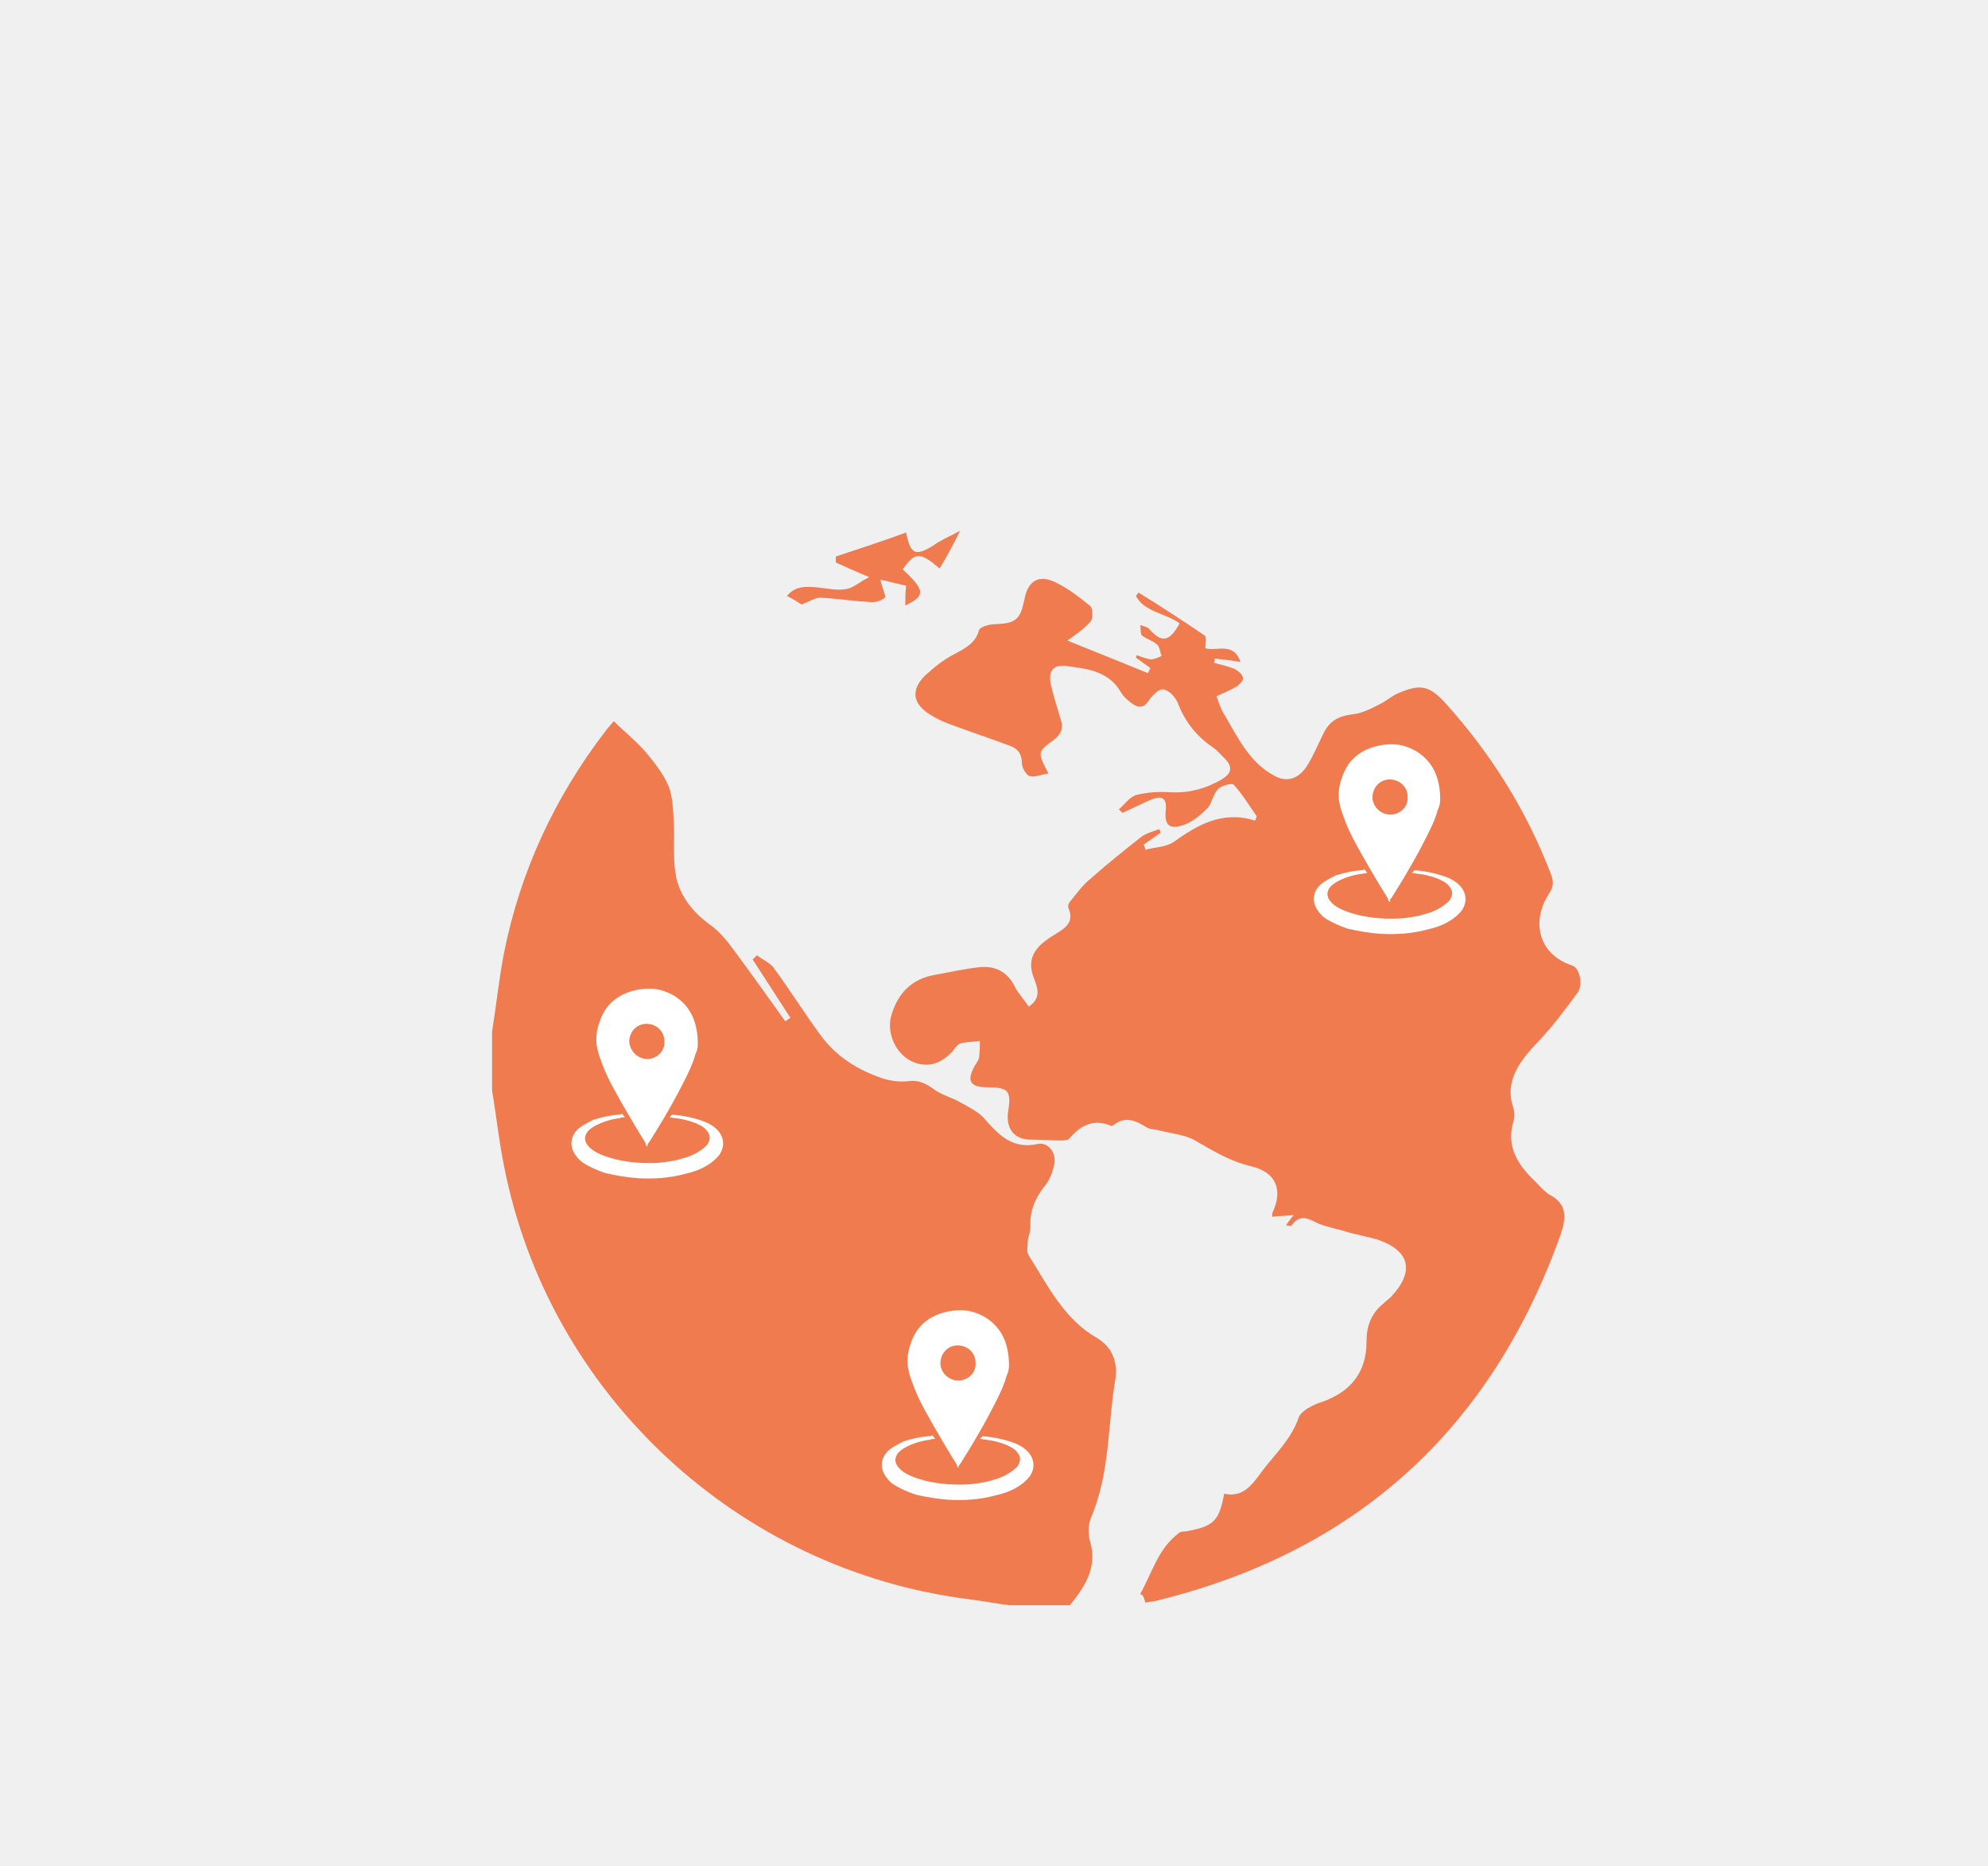
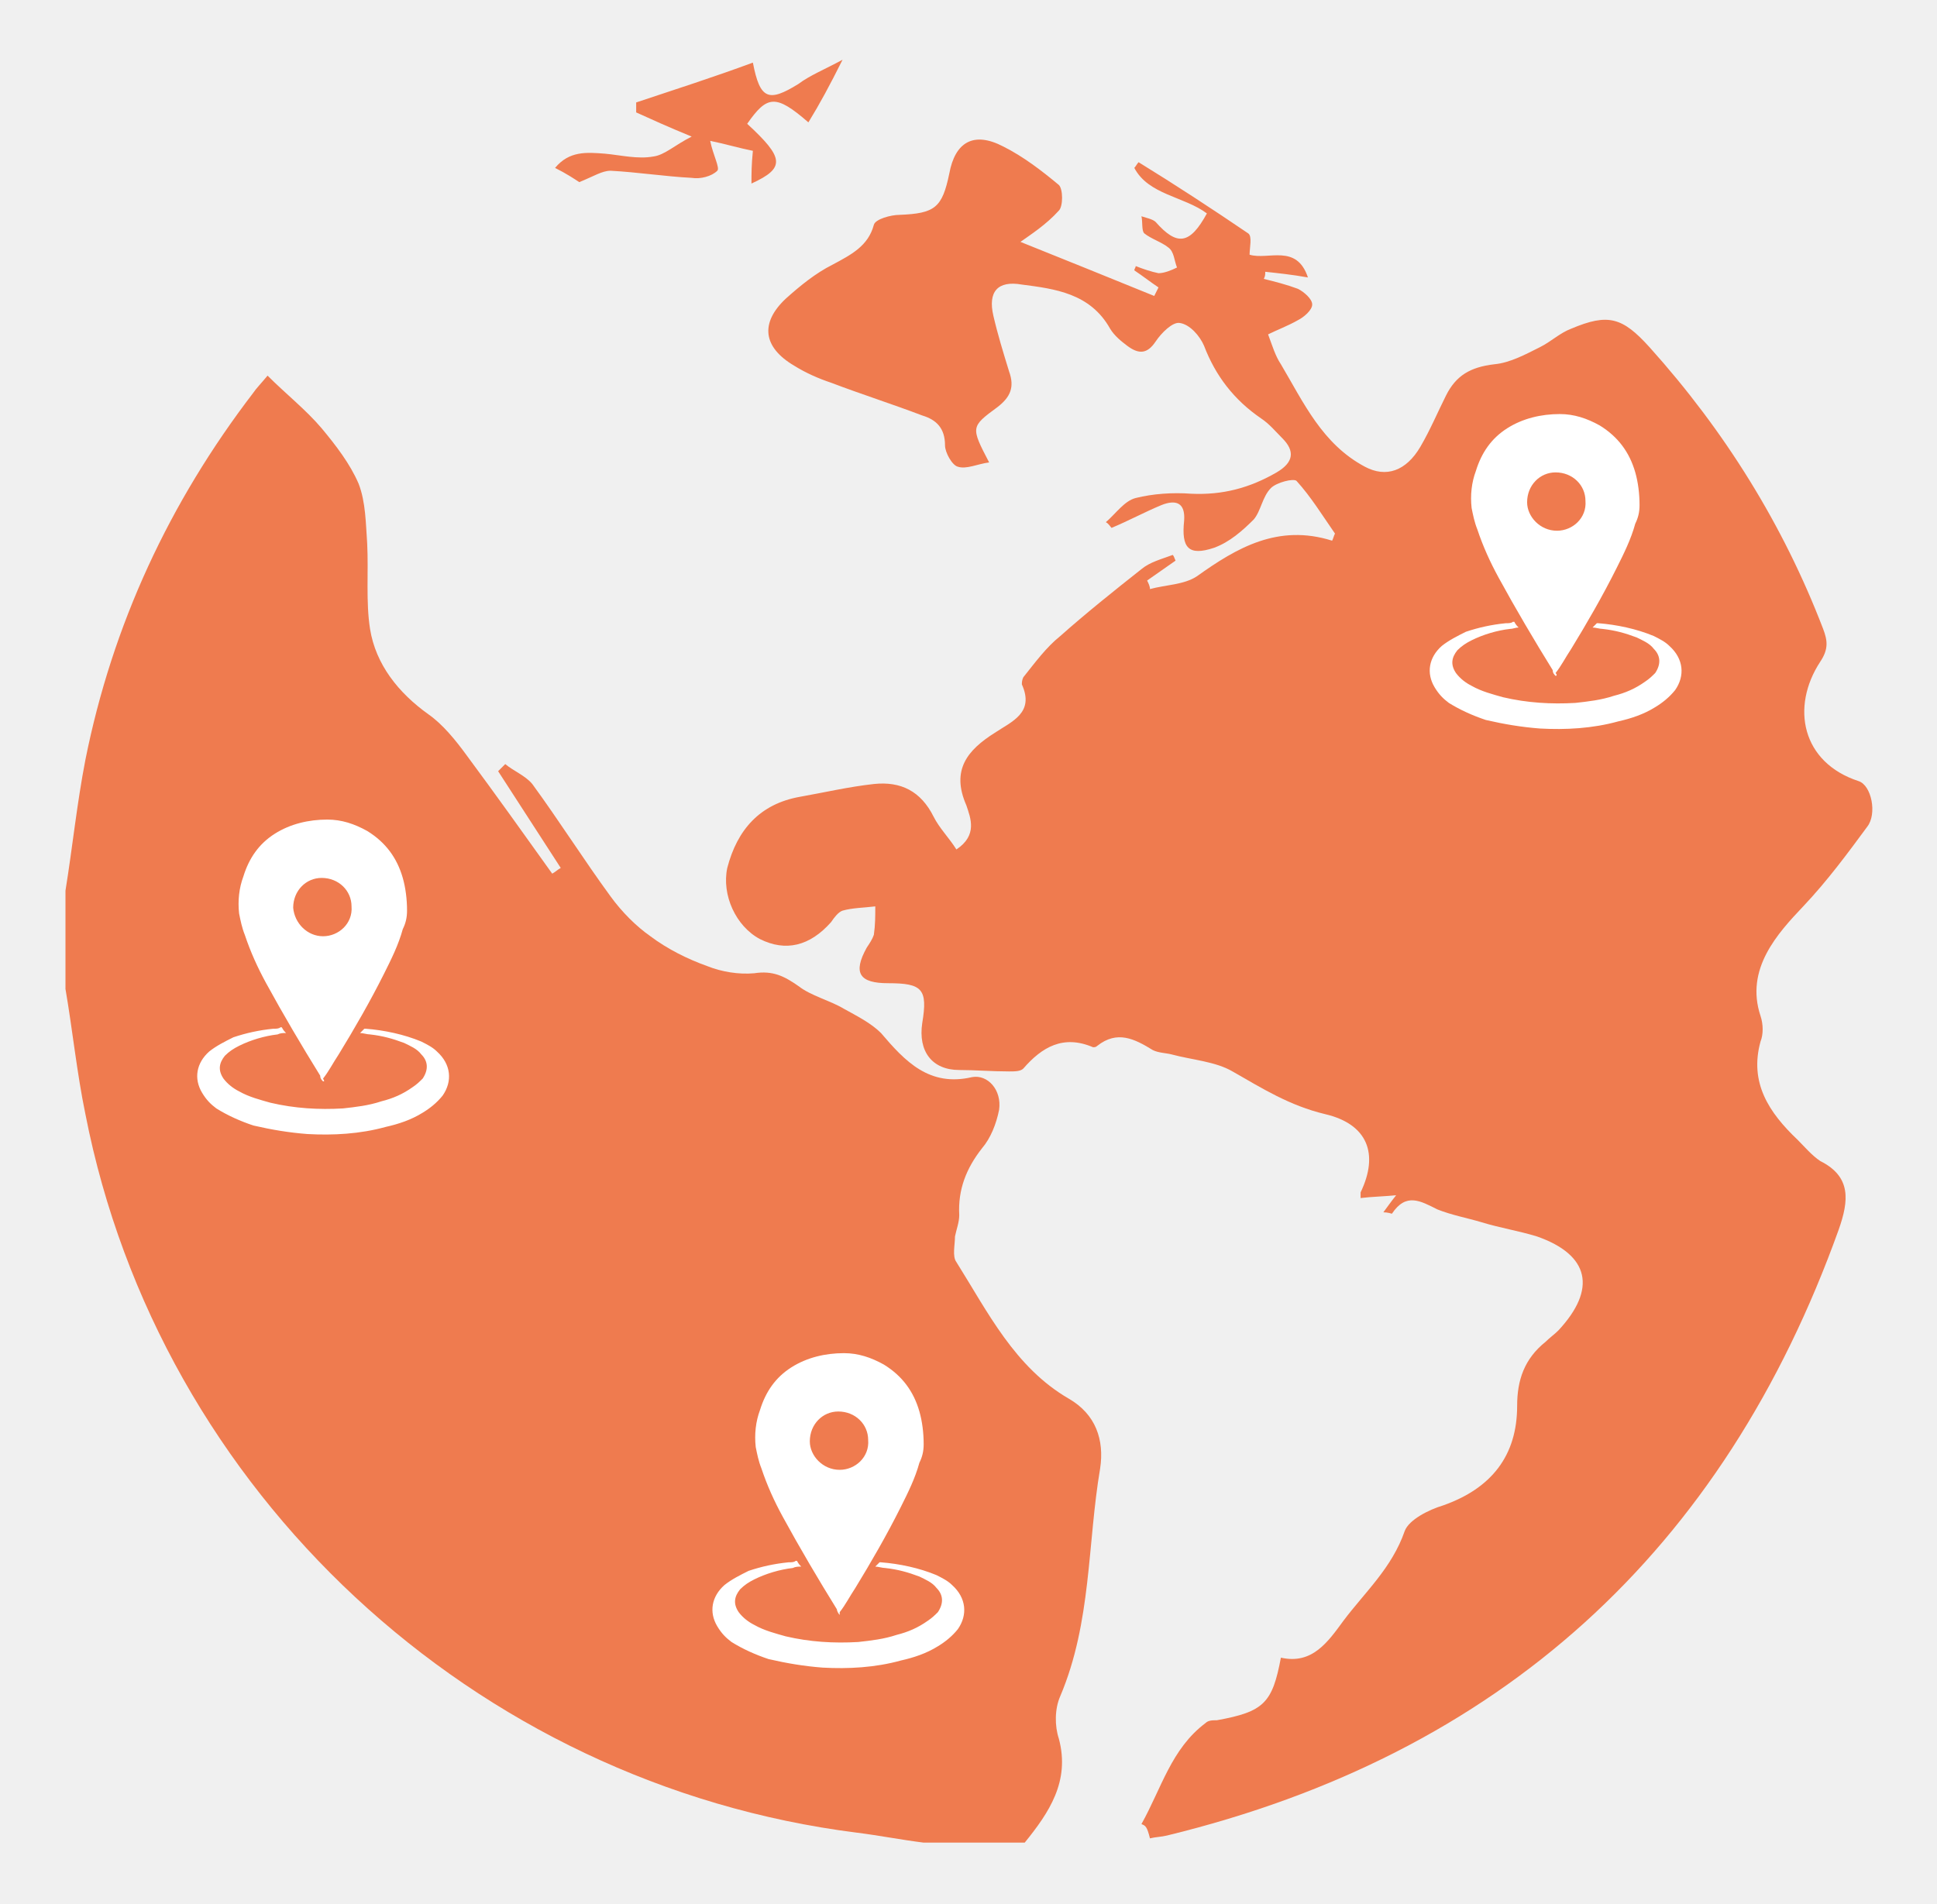
- <svg xmlns="http://www.w3.org/2000/svg" version="1.1" id="Capa_1" x="0px" y="0px" viewBox="0 0 231.9 217.6" style="enable-background:new 0 0 231.9 217.6;" xml:space="preserve">
+ <svg xmlns="http://www.w3.org/2000/svg" version="1.1" id="Capa_1" x="0px" y="0px" viewBox="0 0 136.1 133.8" style="enable-background:new 0 0 136.1 133.8;" xml:space="preserve">
  <style type="text/css">
- 	.st0{fill-rule:evenodd;clip-rule:evenodd;fill:#EF7B4F;}
- 	.st1{fill-rule:evenodd;clip-rule:evenodd;fill:#FFFFFF;}
+ 	.st0{fill:#EF7B4F;}
+ 	.st1{fill:#FFFFFF;}
</style>
  <g>
-     <path class="st0" d="M57.4,120.3c0.5-3.1,0.8-6.1,1.4-9.2c1.9-9.5,5.9-18.1,11.8-25.8c0.2-0.3,0.5-0.6,1-1.2   c1.3,1.3,2.7,2.4,3.8,3.7c1,1.2,2,2.5,2.6,3.9c0.5,1.3,0.5,2.8,0.6,4.2c0.1,2-0.1,4.1,0.2,6c0.4,2.5,2,4.5,4.1,6   c1,0.7,1.9,1.8,2.7,2.9c2,2.7,4,5.5,6,8.3c0.2-0.1,0.4-0.3,0.6-0.4c-1.5-2.3-2.9-4.5-4.4-6.8c0.2-0.2,0.3-0.3,0.5-0.5   c0.6,0.5,1.4,0.8,1.9,1.4c1.9,2.6,3.6,5.3,5.5,7.9c0.8,1.1,1.8,2.1,2.8,2.8c1.2,0.9,2.6,1.6,4,2.1c1,0.4,2.2,0.6,3.3,0.5   c1.3-0.2,2.1,0.2,3.1,0.9c0.9,0.7,2.2,1,3.2,1.6c0.9,0.5,1.9,1,2.6,1.7c1.7,2,3.4,3.8,6.4,3.1c1.1-0.2,2.1,0.9,1.9,2.3   c-0.2,1-0.6,2-1.2,2.7c-1.1,1.4-1.7,2.9-1.6,4.7c0,0.5-0.2,1-0.3,1.5c0,0.6-0.2,1.4,0.1,1.8c2.2,3.5,4.1,7.4,7.9,9.6   c1.9,1.1,2.5,2.9,2.2,4.9c-0.9,5.3-0.6,10.8-2.8,16c-0.4,0.9-0.4,2.1-0.1,3c0.8,3-0.7,5.2-2.4,7.3c-2.4,0-4.8,0-7.1,0   c-1.6-0.2-3.1-0.5-4.7-0.7c-26.9-3.4-49-23.9-54.2-50.5c-0.6-2.9-0.9-5.9-1.4-8.8C57.4,125,57.4,122.6,57.4,120.3z" />
-     <path class="st0" d="M133,185.9c1.4-2.5,2.1-5.3,4.5-7.1c0.2-0.2,0.5-0.2,0.8-0.2c3.3-0.6,3.9-1.2,4.5-4.4c2.2,0.5,3.3-1.1,4.4-2.6   c1.5-2,3.4-3.7,4.3-6.3c0.3-0.8,1.7-1.5,2.7-1.8c3.4-1.2,5.2-3.5,5.2-7c0-1.8,0.5-3.3,2-4.5c0.3-0.3,0.6-0.5,0.9-0.8   c2.7-2.9,2.2-5.3-1.5-6.6c-1.3-0.4-2.6-0.6-3.9-1c-1-0.3-2.1-0.5-3.1-0.9c-1.2-0.6-2.2-1.2-3.2,0.3c0,0-0.3-0.1-0.6-0.1   c0.3-0.4,0.5-0.7,0.9-1.2c-1,0.1-1.7,0.1-2.5,0.2c0-0.2,0-0.3,0-0.4c1.3-2.7,0.5-4.8-2.5-5.5c-2.5-0.6-4.4-1.8-6.5-3   c-1.2-0.7-2.8-0.8-4.3-1.2c-0.4-0.1-0.9-0.1-1.3-0.3c-1.3-0.8-2.5-1.4-3.9-0.3c-0.1,0.1-0.2,0.1-0.3,0.1c-2.1-0.9-3.6,0-4.9,1.5   c-0.2,0.2-0.6,0.2-1,0.2c-1.2,0-2.4-0.1-3.5-0.1c-1.9,0-2.9-1.3-2.6-3.3c0.4-2.4,0-2.8-2.4-2.8c-2,0-2.5-0.7-1.5-2.5   c0.2-0.3,0.4-0.6,0.5-0.9c0.1-0.7,0.1-1.3,0.1-2c-0.8,0.1-1.6,0.1-2.3,0.3c-0.3,0.1-0.6,0.5-0.8,0.8c-1.5,1.7-3.2,2.1-5,1.2   c-1.7-0.9-2.7-3.1-2.3-5c0.7-2.7,2.3-4.5,5.1-5c1.7-0.3,3.4-0.7,5.2-0.9c1.9-0.2,3.3,0.5,4.2,2.3c0.4,0.8,1.1,1.5,1.6,2.3   c1.5-1,1-2.2,0.7-3.1c-1.1-2.5,0.1-3.9,2-5.1c1.2-0.8,2.8-1.4,1.9-3.4c0-0.1,0-0.3,0.1-0.5c0.8-1,1.6-2.1,2.6-2.9   c1.8-1.6,3.8-3.2,5.7-4.7c0.6-0.5,1.4-0.7,2.2-1c0.1,0.1,0.1,0.2,0.2,0.4c-0.7,0.5-1.3,0.9-2,1.4c0.1,0.2,0.2,0.4,0.2,0.6   c1.1-0.3,2.4-0.3,3.3-0.9c2.8-2,5.7-3.7,9.5-2.5c0.1-0.2,0.1-0.3,0.2-0.5c-0.9-1.3-1.7-2.6-2.7-3.7c-0.2-0.2-1.4,0.1-1.8,0.5   c-0.6,0.6-0.7,1.6-1.2,2.2c-0.8,0.8-1.7,1.6-2.8,2c-1.8,0.6-2.3,0-2.1-1.9c0.1-1.3-0.6-1.5-1.6-1.1c-1.2,0.5-2.3,1.1-3.5,1.6   c-0.1-0.1-0.2-0.3-0.4-0.4c0.7-0.6,1.3-1.5,2.1-1.7c1.2-0.3,2.6-0.4,3.9-0.3c2.2,0.1,4.1-0.4,6-1.5c1.2-0.7,1.3-1.5,0.4-2.4   c-0.5-0.5-0.9-1-1.5-1.4c-1.9-1.3-3.2-3-4-5.1c-0.3-0.7-1-1.5-1.7-1.6c-0.5-0.1-1.3,0.7-1.7,1.3c-0.6,0.9-1.2,0.9-2,0.3   c-0.4-0.3-0.9-0.7-1.2-1.2c-1.4-2.5-3.9-2.8-6.2-3.1c-1.7-0.3-2.4,0.5-2,2.2c0.3,1.3,0.7,2.6,1.1,3.9c0.4,1.1,0.1,1.8-0.8,2.5   c-1.9,1.4-1.9,1.4-0.6,3.9c-0.8,0.1-1.6,0.5-2.2,0.3c-0.4-0.1-0.9-1-0.9-1.5c0-1.2-0.6-1.8-1.6-2.1c-2.1-0.8-4.3-1.5-6.4-2.3   c-0.9-0.3-1.8-0.7-2.6-1.2c-2.2-1.3-2.4-3-0.6-4.7c1-0.9,2.1-1.8,3.3-2.4c1.3-0.7,2.5-1.3,2.9-2.8c0.1-0.4,1.2-0.7,1.8-0.7   c2.5-0.1,3-0.5,3.5-2.9c0.4-2.2,1.7-3,3.8-1.9c1.4,0.7,2.7,1.7,3.9,2.7c0.3,0.3,0.3,1.5,0,1.8c-0.9,1-2,1.7-2.7,2.2   c3,1.2,6.2,2.5,9.4,3.8c0.1-0.2,0.2-0.4,0.3-0.6c-0.6-0.4-1.1-0.8-1.7-1.2c0-0.1,0.1-0.2,0.1-0.3c0.5,0.2,1.1,0.4,1.6,0.5   c0.4,0,0.9-0.2,1.3-0.4c-0.2-0.5-0.2-1.1-0.6-1.4c-0.5-0.4-1.2-0.6-1.7-1c-0.2-0.2-0.1-0.8-0.2-1.2c0.3,0.1,0.8,0.2,1,0.4   c1.5,1.7,2.4,1.6,3.6-0.6c-1.6-1.2-4.1-1.3-5.1-3.2c0.1-0.1,0.2-0.3,0.3-0.4c2.6,1.6,5.2,3.3,7.7,5c0.3,0.2,0.1,1,0.1,1.5   c1.3,0.4,3.3-0.8,4.1,1.6c-1.1-0.2-2.1-0.3-3-0.4c0,0.2,0,0.3-0.1,0.5c0.8,0.2,1.6,0.4,2.4,0.7c0.4,0.2,1,0.7,1,1.1   c0,0.4-0.6,0.9-1,1.1c-0.7,0.4-1.5,0.7-2.1,1c0.3,0.8,0.5,1.5,0.9,2.1c1.6,2.7,2.9,5.6,5.9,7.2c1.5,0.8,2.9,0.3,3.9-1.4   c0.7-1.2,1.2-2.4,1.8-3.6c0.7-1.4,1.7-2,3.4-2.2c1.1-0.1,2.2-0.7,3.2-1.2c0.8-0.4,1.4-1,2.2-1.3c2.6-1.1,3.6-0.8,5.5,1.3   c5.3,5.9,9.4,12.5,12.2,19.8c0.3,0.8,0.4,1.4-0.2,2.3c-2.1,3.2-1.3,7.1,2.7,8.4c0.9,0.3,1.3,2.3,0.6,3.2c-1.4,1.9-2.8,3.8-4.5,5.6   c-1.8,1.9-4.1,4.4-3,7.7c0.2,0.6,0.2,1.3,0,1.8c-0.8,2.9,0.6,5,2.6,6.9c0.5,0.5,1,1.1,1.6,1.5c2.2,1.1,2,2.8,1.3,4.8   c-8.1,22.6-23.8,36.9-47.2,42.6c-0.4,0.1-0.8,0.1-1.2,0.2C133.4,186.1,133.3,186,133,185.9z" />
-     <path class="st0" d="M105.7,68.3c-1-0.2-2-0.5-3-0.7c0.2,1,0.7,1.9,0.5,2.1c-0.4,0.4-1.2,0.6-1.8,0.5c-1.9-0.1-3.8-0.4-5.7-0.5   c-0.6,0-1.2,0.4-2.2,0.8c-0.3-0.2-0.9-0.6-1.7-1c1-1.2,2.2-1.1,3.5-1c1.1,0.1,2.3,0.4,3.4,0.2c0.8-0.1,1.5-0.8,2.7-1.4   c-1.7-0.7-2.8-1.2-3.9-1.7c0-0.2,0-0.5,0-0.7c2.7-0.9,5.5-1.8,8.2-2.8c0.5,2.6,1.1,2.8,3.2,1.5c0.8-0.6,1.8-1,3.1-1.7   c-0.9,1.8-1.6,3.1-2.4,4.4c-2.3-2-2.9-1.9-4.3,0.1c2.6,2.4,2.7,3.1,0.3,4.2C105.6,69.9,105.6,69.3,105.7,68.3z" />
-     <path class="st1" d="M75.5,133.7c-0.1-0.1-0.2-0.2-0.2-0.4c-1.3-2.1-2.6-4.3-3.8-6.5c-0.6-1.1-1.1-2.2-1.5-3.4   c-0.2-0.5-0.3-1-0.4-1.5c-0.1-0.9,0-1.8,0.3-2.6c0.4-1.3,1.1-2.3,2.2-3c1.1-0.7,2.4-1,3.7-1c1,0,1.9,0.3,2.8,0.8   c1.3,0.8,2.1,1.9,2.5,3.3c0.2,0.7,0.3,1.5,0.3,2.3c0,0.5-0.1,0.9-0.3,1.3c-0.3,1.1-0.8,2.1-1.3,3.1c-1,2-2.1,3.9-3.2,5.7   c-0.4,0.6-0.7,1.2-1.1,1.7C75.6,133.7,75.6,133.7,75.5,133.7z M75.5,123.5c1.1,0,2.1-0.9,2-2.1c0-1.1-0.9-2-2.1-2   c-1.1,0-2,0.9-2,2.1C73.5,122.6,74.4,123.5,75.5,123.5z" />
-     <path class="st1" d="M72.9,130.3c-0.2,0-0.4,0-0.6,0.1c-0.9,0.1-1.9,0.4-2.7,0.8c-0.4,0.2-0.7,0.4-1,0.7c-0.4,0.5-0.5,1-0.1,1.6   c0.3,0.4,0.7,0.7,1.1,0.9c0.7,0.4,1.5,0.6,2.2,0.8c1.7,0.4,3.4,0.5,5.1,0.4c0.9-0.1,1.8-0.2,2.7-0.5c0.8-0.2,1.5-0.5,2.2-1   c0.3-0.2,0.5-0.4,0.7-0.6c0.4-0.6,0.4-1.2-0.1-1.7c-0.3-0.4-0.8-0.6-1.2-0.8c-0.8-0.3-1.5-0.5-2.4-0.6c-0.2,0-0.5-0.1-0.7-0.1   c0.1-0.1,0.2-0.2,0.3-0.3c0,0,0.1,0,0.1,0c1.3,0.1,2.7,0.4,3.9,0.9c0.4,0.2,0.8,0.4,1.1,0.7c1,0.9,1.1,2.1,0.4,3.1   c-0.4,0.5-0.9,0.9-1.4,1.2c-0.8,0.5-1.7,0.8-2.6,1c-1.8,0.5-3.7,0.6-5.5,0.5c-1.3-0.1-2.5-0.3-3.8-0.6c-0.9-0.3-1.8-0.7-2.6-1.2   c-0.4-0.3-0.7-0.6-1-1.1c-0.6-1-0.4-2.1,0.5-2.9c0.5-0.4,1.1-0.7,1.7-1c0.9-0.3,1.8-0.5,2.8-0.6c0.2,0,0.4,0,0.5-0.1   c0,0,0.1,0,0.1,0C72.7,130.1,72.8,130.2,72.9,130.3z" />
-     <path class="st1" d="M162.1,105.2c-0.1-0.1-0.2-0.2-0.2-0.4c-1.3-2.1-2.6-4.3-3.8-6.5c-0.6-1.1-1.1-2.2-1.5-3.4   c-0.2-0.5-0.3-1-0.4-1.5c-0.1-0.9,0-1.8,0.3-2.6c0.4-1.3,1.1-2.3,2.2-3c1.1-0.7,2.4-1,3.7-1c1,0,1.9,0.3,2.8,0.8   c1.3,0.8,2.1,1.9,2.5,3.3c0.2,0.7,0.3,1.5,0.3,2.3c0,0.5-0.1,0.9-0.3,1.3c-0.3,1.1-0.8,2.1-1.3,3.1c-1,2-2.1,3.9-3.2,5.7   c-0.4,0.6-0.7,1.2-1.1,1.7C162.2,105.1,162.2,105.2,162.1,105.2z M162.2,95c1.1,0,2.1-0.9,2-2.1c0-1.1-0.9-2-2.1-2   c-1.1,0-2,0.9-2,2.1C160.1,94,161,95,162.2,95z" />
-     <path class="st1" d="M159.5,101.8c-0.2,0-0.4,0.1-0.6,0.1c-0.9,0.1-1.9,0.4-2.7,0.8c-0.4,0.2-0.7,0.4-1,0.7c-0.4,0.5-0.5,1-0.1,1.6   c0.3,0.4,0.7,0.7,1.1,0.9c0.7,0.4,1.5,0.6,2.2,0.8c1.7,0.4,3.4,0.5,5.1,0.4c0.9-0.1,1.8-0.2,2.7-0.5c0.8-0.2,1.5-0.5,2.2-1   c0.3-0.2,0.5-0.4,0.7-0.6c0.4-0.6,0.4-1.2-0.1-1.7c-0.3-0.4-0.8-0.6-1.2-0.8c-0.8-0.3-1.5-0.5-2.4-0.6c-0.2,0-0.5-0.1-0.7-0.1   c0.1-0.1,0.2-0.2,0.3-0.3c0,0,0.1,0,0.1,0c1.3,0.1,2.7,0.4,3.9,0.9c0.4,0.2,0.8,0.4,1.1,0.7c1,0.9,1.1,2.1,0.4,3.1   c-0.4,0.5-0.9,0.9-1.4,1.2c-0.8,0.5-1.7,0.8-2.6,1c-1.8,0.5-3.7,0.6-5.5,0.5c-1.3-0.1-2.5-0.3-3.8-0.6c-0.9-0.3-1.8-0.7-2.6-1.2   c-0.4-0.3-0.7-0.6-1-1.1c-0.6-1-0.4-2.1,0.5-2.9c0.5-0.4,1.1-0.7,1.7-1c0.9-0.3,1.8-0.5,2.8-0.6c0.2,0,0.4,0,0.5-0.1   c0,0,0.1,0,0.1,0C159.3,101.6,159.4,101.7,159.5,101.8z" />
-     <path class="st1" d="M111.8,171.2c-0.1-0.1-0.2-0.3-0.2-0.4c-1.3-2.1-2.6-4.3-3.8-6.5c-0.6-1.1-1.1-2.2-1.5-3.4   c-0.2-0.5-0.3-1-0.4-1.5c-0.1-0.9,0-1.8,0.3-2.6c0.4-1.3,1.1-2.3,2.2-3c1.1-0.7,2.4-1,3.7-1c1,0,1.9,0.3,2.8,0.8   c1.3,0.8,2.1,1.9,2.5,3.3c0.2,0.7,0.3,1.5,0.3,2.3c0,0.5-0.1,0.9-0.3,1.3c-0.3,1.1-0.8,2.1-1.3,3.1c-1,2-2.1,3.9-3.2,5.7   c-0.4,0.6-0.7,1.2-1.1,1.7C111.8,171.1,111.8,171.2,111.8,171.2z M111.8,161c1.1,0,2.1-0.9,2-2.1c0-1.1-0.9-2-2.1-2   c-1.1,0-2,0.9-2,2.1C109.7,160,110.6,161,111.8,161z" />
-     <path class="st1" d="M109.1,167.8c-0.2,0-0.4,0-0.6,0.1c-0.9,0.1-1.9,0.4-2.7,0.8c-0.4,0.2-0.7,0.4-1,0.7c-0.4,0.5-0.5,1-0.1,1.6   c0.3,0.4,0.7,0.7,1.1,0.9c0.7,0.4,1.5,0.6,2.2,0.8c1.7,0.4,3.4,0.5,5.1,0.4c0.9-0.1,1.8-0.2,2.7-0.5c0.8-0.2,1.5-0.5,2.2-1   c0.3-0.2,0.5-0.4,0.7-0.6c0.4-0.6,0.4-1.2-0.1-1.7c-0.3-0.4-0.8-0.6-1.2-0.8c-0.8-0.3-1.5-0.5-2.4-0.6c-0.2,0-0.5-0.1-0.7-0.1   c0.1-0.1,0.2-0.2,0.3-0.3c0,0,0.1,0,0.1,0c1.3,0.1,2.7,0.4,3.9,0.9c0.4,0.2,0.8,0.4,1.1,0.7c1,0.9,1.1,2.1,0.4,3.1   c-0.4,0.5-0.9,0.9-1.4,1.2c-0.8,0.5-1.7,0.8-2.6,1c-1.8,0.5-3.7,0.6-5.5,0.5c-1.3-0.1-2.5-0.3-3.8-0.6c-0.9-0.3-1.8-0.7-2.6-1.2   c-0.4-0.3-0.7-0.6-1-1.1c-0.6-1-0.4-2.1,0.5-2.9c0.5-0.4,1.1-0.7,1.7-1c0.9-0.3,1.8-0.5,2.8-0.6c0.2,0,0.4,0,0.5-0.1   c0,0,0.1,0,0.1,0C108.9,167.6,109,167.7,109.1,167.8z" />
+     <path class="st0" d="M4.6,62.6c0.5-3.1,0.8-6.1,1.4-9.2c1.9-9.5,5.9-18.1,11.8-25.8c0.2-0.3,0.5-0.6,1-1.2c1.3,1.3,2.7,2.4,3.8,3.7   c1,1.2,2,2.5,2.6,3.9c0.5,1.3,0.5,2.8,0.6,4.2c0.1,2-0.1,4.1,0.2,6c0.4,2.5,2,4.5,4.1,6c1,0.7,1.9,1.8,2.7,2.9c2,2.7,4,5.5,6,8.3   c0.2-0.1,0.4-0.3,0.6-0.4c-1.5-2.3-2.9-4.5-4.4-6.8c0.2-0.2,0.3-0.3,0.5-0.5c0.6,0.5,1.4,0.8,1.9,1.4c1.9,2.6,3.6,5.3,5.5,7.9   c0.8,1.1,1.8,2.1,2.8,2.8c1.2,0.9,2.6,1.6,4,2.1c1,0.4,2.2,0.6,3.3,0.5c1.3-0.2,2.1,0.2,3.1,0.9c0.9,0.7,2.2,1,3.2,1.6   c0.9,0.5,1.9,1,2.6,1.7c1.7,2,3.4,3.8,6.4,3.1c1.1-0.2,2.1,0.9,1.9,2.3c-0.2,1-0.6,2-1.2,2.7c-1.1,1.4-1.7,2.9-1.6,4.7   c0,0.5-0.2,1-0.3,1.5c0,0.6-0.2,1.4,0.1,1.8c2.2,3.5,4.1,7.4,7.9,9.6c1.9,1.1,2.5,2.9,2.2,4.9c-0.9,5.3-0.6,10.8-2.8,16   c-0.4,0.9-0.4,2.1-0.1,3c0.8,3-0.7,5.2-2.4,7.3c-2.4,0-4.8,0-7.1,0c-1.6-0.2-3.1-0.5-4.7-0.7c-26.9-3.4-49-23.9-54.2-50.5   c-0.6-2.9-0.9-5.9-1.4-8.8C4.6,67.3,4.6,64.9,4.6,62.6z" />
+     <path class="st0" d="M80.2,128.2c1.4-2.5,2.1-5.3,4.5-7.1c0.2-0.2,0.5-0.2,0.8-0.2c3.3-0.6,3.9-1.2,4.5-4.4   c2.2,0.5,3.3-1.1,4.4-2.6c1.5-2,3.4-3.7,4.3-6.3c0.3-0.8,1.7-1.5,2.7-1.8c3.4-1.2,5.2-3.5,5.2-7c0-1.8,0.5-3.3,2-4.5   c0.3-0.3,0.6-0.5,0.9-0.8c2.7-2.9,2.2-5.3-1.5-6.6c-1.3-0.4-2.6-0.6-3.9-1c-1-0.3-2.1-0.5-3.1-0.9c-1.2-0.6-2.2-1.2-3.2,0.3   c0,0-0.3-0.1-0.6-0.1c0.3-0.4,0.5-0.7,0.9-1.2c-1,0.1-1.7,0.1-2.5,0.2c0-0.2,0-0.3,0-0.4c1.3-2.7,0.5-4.8-2.5-5.5   c-2.5-0.6-4.4-1.8-6.5-3c-1.2-0.7-2.8-0.8-4.3-1.2C81.9,74,81.4,74,81,73.8c-1.3-0.8-2.5-1.4-3.9-0.3c-0.1,0.1-0.2,0.1-0.3,0.1   c-2.1-0.9-3.6,0-4.9,1.5c-0.2,0.2-0.6,0.2-1,0.2c-1.2,0-2.4-0.1-3.5-0.1c-1.9,0-2.9-1.3-2.6-3.3c0.4-2.4,0-2.8-2.4-2.8   c-2,0-2.5-0.7-1.5-2.5c0.2-0.3,0.4-0.6,0.5-0.9c0.1-0.7,0.1-1.3,0.1-2c-0.8,0.1-1.6,0.1-2.3,0.3c-0.3,0.1-0.6,0.5-0.8,0.8   c-1.5,1.7-3.2,2.1-5,1.2c-1.7-0.9-2.7-3.1-2.3-5c0.7-2.7,2.3-4.5,5.1-5c1.7-0.3,3.4-0.7,5.2-0.9c1.9-0.2,3.3,0.5,4.2,2.3   c0.4,0.8,1.1,1.5,1.6,2.3c1.5-1,1-2.2,0.7-3.1c-1.1-2.5,0.1-3.9,2-5.1c1.2-0.8,2.8-1.4,1.9-3.4c0-0.1,0-0.3,0.1-0.5   c0.8-1,1.6-2.1,2.6-2.9c1.8-1.6,3.8-3.2,5.7-4.7c0.6-0.5,1.4-0.7,2.2-1c0.1,0.1,0.1,0.2,0.2,0.4c-0.7,0.5-1.3,0.9-2,1.4   c0.1,0.2,0.2,0.4,0.2,0.6c1.1-0.3,2.4-0.3,3.3-0.9c2.8-2,5.7-3.7,9.5-2.5c0.1-0.2,0.1-0.3,0.2-0.5c-0.9-1.3-1.7-2.6-2.7-3.7   c-0.2-0.2-1.4,0.1-1.8,0.5c-0.6,0.6-0.7,1.6-1.2,2.2c-0.8,0.8-1.7,1.6-2.8,2c-1.8,0.6-2.3,0-2.1-1.9c0.1-1.3-0.6-1.5-1.6-1.1   c-1.2,0.5-2.3,1.1-3.5,1.6c-0.1-0.1-0.2-0.3-0.4-0.4c0.7-0.6,1.3-1.5,2.1-1.7c1.2-0.3,2.6-0.4,3.9-0.3c2.2,0.1,4.1-0.4,6-1.5   c1.2-0.7,1.3-1.5,0.4-2.4c-0.5-0.5-0.9-1-1.5-1.4c-1.9-1.3-3.2-3-4-5.1c-0.3-0.7-1-1.5-1.7-1.6c-0.5-0.1-1.3,0.7-1.7,1.3   c-0.6,0.9-1.2,0.9-2,0.3c-0.4-0.3-0.9-0.7-1.2-1.2c-1.4-2.5-3.9-2.8-6.2-3.1c-1.7-0.3-2.4,0.5-2,2.2c0.3,1.3,0.7,2.6,1.1,3.9   c0.4,1.1,0.1,1.8-0.8,2.5c-1.9,1.4-1.9,1.4-0.6,3.9c-0.8,0.1-1.6,0.5-2.2,0.3c-0.4-0.1-0.9-1-0.9-1.5c0-1.2-0.6-1.8-1.6-2.1   c-2.1-0.8-4.3-1.5-6.4-2.3c-0.9-0.3-1.8-0.7-2.6-1.2c-2.2-1.3-2.4-3-0.6-4.7c1-0.9,2.1-1.8,3.3-2.4c1.3-0.7,2.5-1.3,2.9-2.8   c0.1-0.4,1.2-0.7,1.8-0.7c2.5-0.1,3-0.5,3.5-2.9c0.4-2.2,1.7-3,3.8-1.9c1.4,0.7,2.7,1.7,3.9,2.7c0.3,0.3,0.3,1.5,0,1.8   c-0.9,1-2,1.7-2.7,2.2c3,1.2,6.2,2.5,9.4,3.8c0.1-0.2,0.2-0.4,0.3-0.6c-0.6-0.4-1.1-0.8-1.7-1.2c0-0.1,0.1-0.2,0.1-0.3   c0.5,0.2,1.1,0.4,1.6,0.5c0.4,0,0.9-0.2,1.3-0.4c-0.2-0.5-0.2-1.1-0.6-1.4c-0.5-0.4-1.2-0.6-1.7-1c-0.2-0.2-0.1-0.8-0.2-1.2   c0.3,0.1,0.8,0.2,1,0.4c1.5,1.7,2.4,1.6,3.6-0.6c-1.6-1.2-4.1-1.3-5.1-3.2c0.1-0.1,0.2-0.3,0.3-0.4c2.6,1.6,5.2,3.3,7.7,5   c0.3,0.2,0.1,1,0.1,1.5c1.3,0.4,3.3-0.8,4.1,1.6c-1.1-0.2-2.1-0.3-3-0.4c0,0.2,0,0.3-0.1,0.5c0.8,0.2,1.6,0.4,2.4,0.7   c0.4,0.2,1,0.7,1,1.1s-0.6,0.9-1,1.1c-0.7,0.4-1.5,0.7-2.1,1c0.3,0.8,0.5,1.5,0.9,2.1c1.6,2.7,2.9,5.6,5.9,7.2   c1.5,0.8,2.9,0.3,3.9-1.4c0.7-1.2,1.2-2.4,1.8-3.6c0.7-1.4,1.7-2,3.4-2.2c1.1-0.1,2.2-0.7,3.2-1.2c0.8-0.4,1.4-1,2.2-1.3   c2.6-1.1,3.6-0.8,5.5,1.3c5.3,5.9,9.4,12.5,12.2,19.8c0.3,0.8,0.4,1.4-0.2,2.3c-2.1,3.2-1.3,7.1,2.7,8.4c0.9,0.3,1.3,2.3,0.6,3.2   c-1.4,1.9-2.8,3.8-4.5,5.6c-1.8,1.9-4.1,4.4-3,7.7c0.2,0.6,0.2,1.3,0,1.8c-0.8,2.9,0.6,5,2.6,6.9c0.5,0.5,1,1.1,1.6,1.5   c2.2,1.1,2,2.8,1.3,4.8C121.1,109,105.4,123.3,82,129c-0.4,0.1-0.8,0.1-1.2,0.2C80.6,128.4,80.5,128.3,80.2,128.2z" />
+     <path class="st0" d="M52.9,10.6c-1-0.2-2-0.5-3-0.7c0.2,1,0.7,1.9,0.5,2.1c-0.4,0.4-1.2,0.6-1.8,0.5c-1.9-0.1-3.8-0.4-5.7-0.5   c-0.6,0-1.2,0.4-2.2,0.8c-0.3-0.2-0.9-0.6-1.7-1c1-1.2,2.2-1.1,3.5-1c1.1,0.1,2.3,0.4,3.4,0.2c0.8-0.1,1.5-0.8,2.7-1.4   c-1.7-0.7-2.8-1.2-3.9-1.7c0-0.2,0-0.5,0-0.7c2.7-0.9,5.5-1.8,8.2-2.8C53.4,7,54,7.2,56.1,5.9c0.8-0.6,1.8-1,3.1-1.7   c-0.9,1.8-1.6,3.1-2.4,4.4c-2.3-2-2.9-1.9-4.3,0.1c2.6,2.4,2.7,3.1,0.3,4.2C52.8,12.2,52.8,11.6,52.9,10.6z" />
+     <path class="st1" d="M22.7,76c-0.1-0.1-0.2-0.2-0.2-0.4c-1.3-2.1-2.6-4.3-3.8-6.5c-0.6-1.1-1.1-2.2-1.5-3.4c-0.2-0.5-0.3-1-0.4-1.5   c-0.1-0.9,0-1.8,0.3-2.6c0.4-1.3,1.1-2.3,2.2-3s2.4-1,3.7-1c1,0,1.9,0.3,2.8,0.8c1.3,0.8,2.1,1.9,2.5,3.3c0.2,0.7,0.3,1.5,0.3,2.3   c0,0.5-0.1,0.9-0.3,1.3c-0.3,1.1-0.8,2.1-1.3,3.1c-1,2-2.1,3.9-3.2,5.7c-0.4,0.6-0.7,1.2-1.1,1.7C22.8,76,22.8,76,22.7,76z    M22.7,65.8c1.1,0,2.1-0.9,2-2.1c0-1.1-0.9-2-2.1-2c-1.1,0-2,0.9-2,2.1C20.7,64.9,21.6,65.8,22.7,65.8z" />
+     <path class="st1" d="M20.1,72.6c-0.2,0-0.4,0-0.6,0.1c-0.9,0.1-1.9,0.4-2.7,0.8c-0.4,0.2-0.7,0.4-1,0.7c-0.4,0.5-0.5,1-0.1,1.6   c0.3,0.4,0.7,0.7,1.1,0.9c0.7,0.4,1.5,0.6,2.2,0.8c1.7,0.4,3.4,0.5,5.1,0.4c0.9-0.1,1.8-0.2,2.7-0.5c0.8-0.2,1.5-0.5,2.2-1   c0.3-0.2,0.5-0.4,0.7-0.6c0.4-0.6,0.4-1.2-0.1-1.7c-0.3-0.4-0.8-0.6-1.2-0.8c-0.8-0.3-1.5-0.5-2.4-0.6c-0.2,0-0.5-0.1-0.7-0.1   c0.1-0.1,0.2-0.2,0.3-0.3h0.1c1.3,0.1,2.7,0.4,3.9,0.9c0.4,0.2,0.8,0.4,1.1,0.7c1,0.9,1.1,2.1,0.4,3.1c-0.4,0.5-0.9,0.9-1.4,1.2   c-0.8,0.5-1.7,0.8-2.6,1c-1.8,0.5-3.7,0.6-5.5,0.5c-1.3-0.1-2.5-0.3-3.8-0.6c-0.9-0.3-1.8-0.7-2.6-1.2c-0.4-0.3-0.7-0.6-1-1.1   c-0.6-1-0.4-2.1,0.5-2.9c0.5-0.4,1.1-0.7,1.7-1c0.9-0.3,1.8-0.5,2.8-0.6c0.2,0,0.4,0,0.5-0.1h0.1C19.9,72.4,20,72.5,20.1,72.6z" />
+     <path class="st1" d="M109.3,47.5c-0.1-0.1-0.2-0.2-0.2-0.4c-1.3-2.1-2.6-4.3-3.8-6.5c-0.6-1.1-1.1-2.2-1.5-3.4   c-0.2-0.5-0.3-1-0.4-1.5c-0.1-0.9,0-1.8,0.3-2.6c0.4-1.3,1.1-2.3,2.2-3c1.1-0.7,2.4-1,3.7-1c1,0,1.9,0.3,2.8,0.8   c1.3,0.8,2.1,1.9,2.5,3.3c0.2,0.7,0.3,1.5,0.3,2.3c0,0.5-0.1,0.9-0.3,1.3c-0.3,1.1-0.8,2.1-1.3,3.1c-1,2-2.1,3.9-3.2,5.7   c-0.4,0.6-0.7,1.2-1.1,1.7C109.4,47.4,109.4,47.5,109.3,47.5z M109.4,37.3c1.1,0,2.1-0.9,2-2.1c0-1.1-0.9-2-2.1-2   c-1.1,0-2,0.9-2,2.1C107.3,36.3,108.2,37.3,109.4,37.3z" />
+     <path class="st1" d="M106.7,44.1c-0.2,0-0.4,0.1-0.6,0.1c-0.9,0.1-1.9,0.4-2.7,0.8c-0.4,0.2-0.7,0.4-1,0.7c-0.4,0.5-0.5,1-0.1,1.6   c0.3,0.4,0.7,0.7,1.1,0.9c0.7,0.4,1.5,0.6,2.2,0.8c1.7,0.4,3.4,0.5,5.1,0.4c0.9-0.1,1.8-0.2,2.7-0.5c0.8-0.2,1.5-0.5,2.2-1   c0.3-0.2,0.5-0.4,0.7-0.6c0.4-0.6,0.4-1.2-0.1-1.7c-0.3-0.4-0.8-0.6-1.2-0.8c-0.8-0.3-1.5-0.5-2.4-0.6c-0.2,0-0.5-0.1-0.7-0.1   c0.1-0.1,0.2-0.2,0.3-0.3h0.1c1.3,0.1,2.7,0.4,3.9,0.9c0.4,0.2,0.8,0.4,1.1,0.7c1,0.9,1.1,2.1,0.4,3.1c-0.4,0.5-0.9,0.9-1.4,1.2   c-0.8,0.5-1.7,0.8-2.6,1c-1.8,0.5-3.7,0.6-5.5,0.5c-1.3-0.1-2.5-0.3-3.8-0.6c-0.9-0.3-1.8-0.7-2.6-1.2c-0.4-0.3-0.7-0.6-1-1.1   c-0.6-1-0.4-2.1,0.5-2.9c0.5-0.4,1.1-0.7,1.7-1c0.9-0.3,1.8-0.5,2.8-0.6c0.2,0,0.4,0,0.5-0.1h0.1C106.5,43.9,106.6,44,106.7,44.1z" />
+     <path class="st1" d="M59,113.5c-0.1-0.1-0.2-0.3-0.2-0.4c-1.3-2.1-2.6-4.3-3.8-6.5c-0.6-1.1-1.1-2.2-1.5-3.4   c-0.2-0.5-0.3-1-0.4-1.5c-0.1-0.9,0-1.8,0.3-2.6c0.4-1.3,1.1-2.3,2.2-3s2.4-1,3.7-1c1,0,1.9,0.3,2.8,0.8c1.3,0.8,2.1,1.9,2.5,3.3   c0.2,0.7,0.3,1.5,0.3,2.3c0,0.5-0.1,0.9-0.3,1.3c-0.3,1.1-0.8,2.1-1.3,3.1c-1,2-2.1,3.9-3.2,5.7c-0.4,0.6-0.7,1.2-1.1,1.7   C59,113.4,59,113.5,59,113.5z M59,103.3c1.1,0,2.1-0.9,2-2.1c0-1.1-0.9-2-2.1-2c-1.1,0-2,0.9-2,2.1C56.9,102.3,57.8,103.3,59,103.3   z" />
+     <path class="st1" d="M56.3,110.1c-0.2,0-0.4,0-0.6,0.1c-0.9,0.1-1.9,0.4-2.7,0.8c-0.4,0.2-0.7,0.4-1,0.7c-0.4,0.5-0.5,1-0.1,1.6   c0.3,0.4,0.7,0.7,1.1,0.9c0.7,0.4,1.5,0.6,2.2,0.8c1.7,0.4,3.4,0.5,5.1,0.4c0.9-0.1,1.8-0.2,2.7-0.5c0.8-0.2,1.5-0.5,2.2-1   c0.3-0.2,0.5-0.4,0.7-0.6c0.4-0.6,0.4-1.2-0.1-1.7c-0.3-0.4-0.8-0.6-1.2-0.8c-0.8-0.3-1.5-0.5-2.4-0.6c-0.2,0-0.5-0.1-0.7-0.1   c0.1-0.1,0.2-0.2,0.3-0.3h0.1c1.3,0.1,2.7,0.4,3.9,0.9c0.4,0.2,0.8,0.4,1.1,0.7c1,0.9,1.1,2.1,0.4,3.1c-0.4,0.5-0.9,0.9-1.4,1.2   c-0.8,0.5-1.7,0.8-2.6,1c-1.8,0.5-3.7,0.6-5.5,0.5c-1.3-0.1-2.5-0.3-3.8-0.6c-0.9-0.3-1.8-0.7-2.6-1.2c-0.4-0.3-0.7-0.6-1-1.1   c-0.6-1-0.4-2.1,0.5-2.9c0.5-0.4,1.1-0.7,1.7-1c0.9-0.3,1.8-0.5,2.8-0.6c0.2,0,0.4,0,0.5-0.1H56C56.1,109.9,56.2,110,56.3,110.1z" />
  </g>
</svg>
